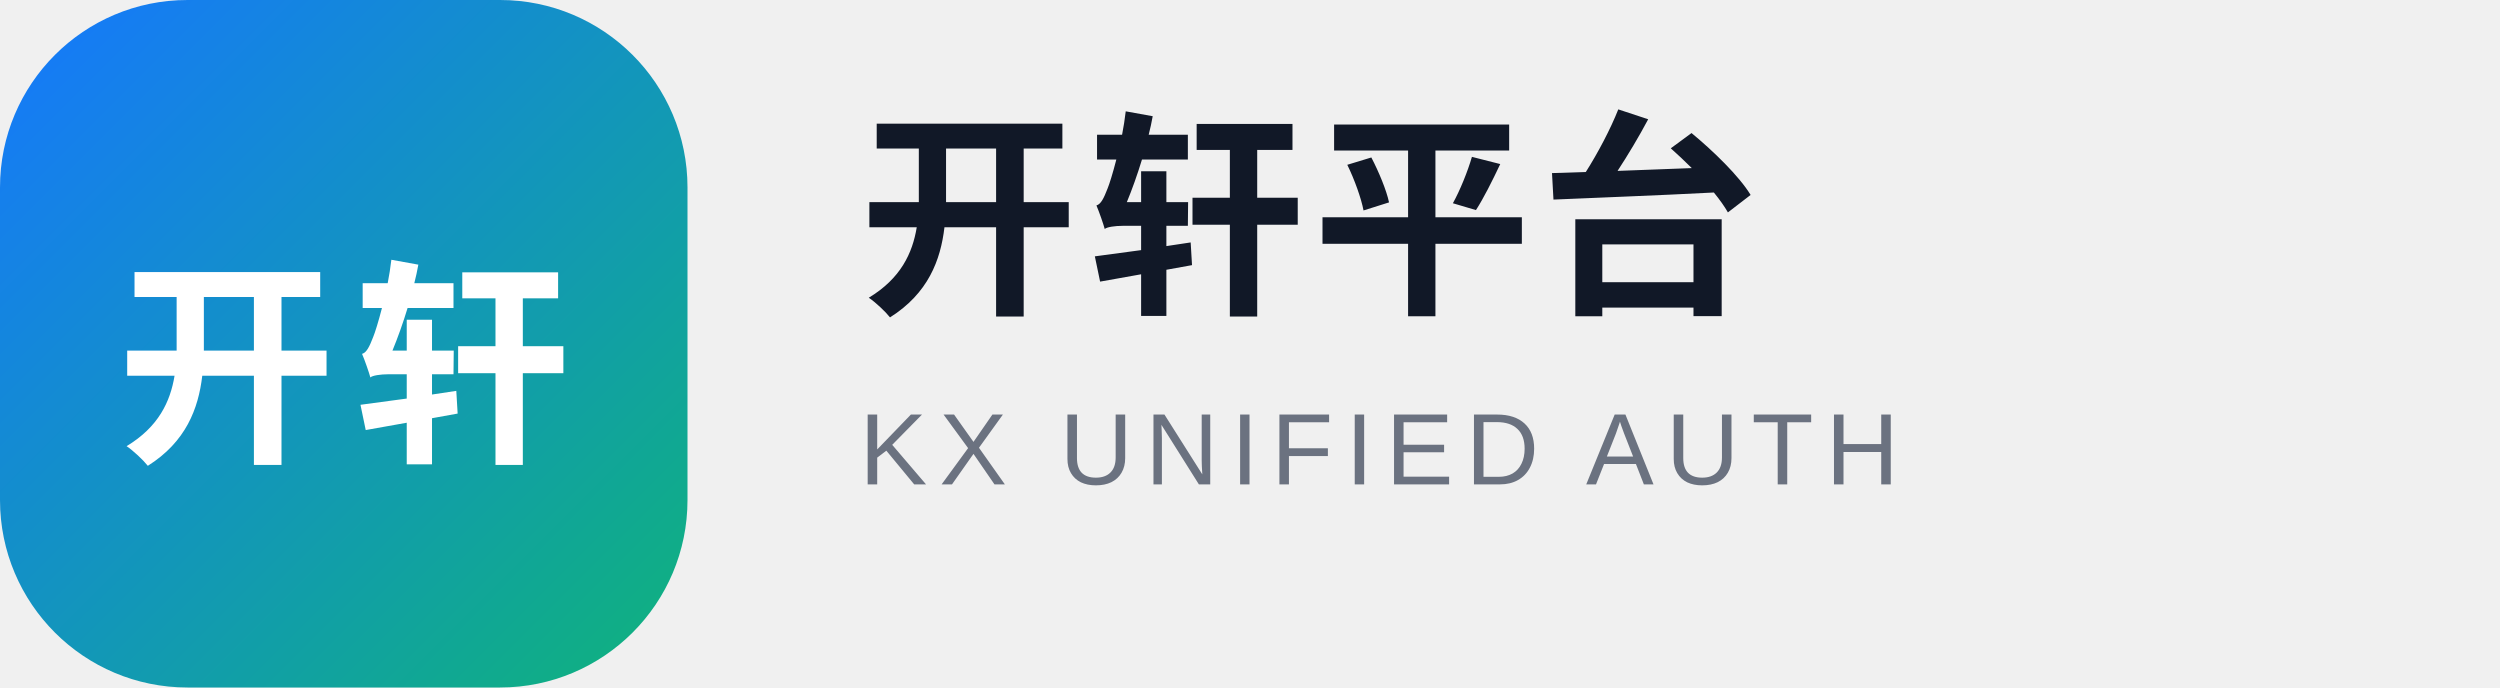
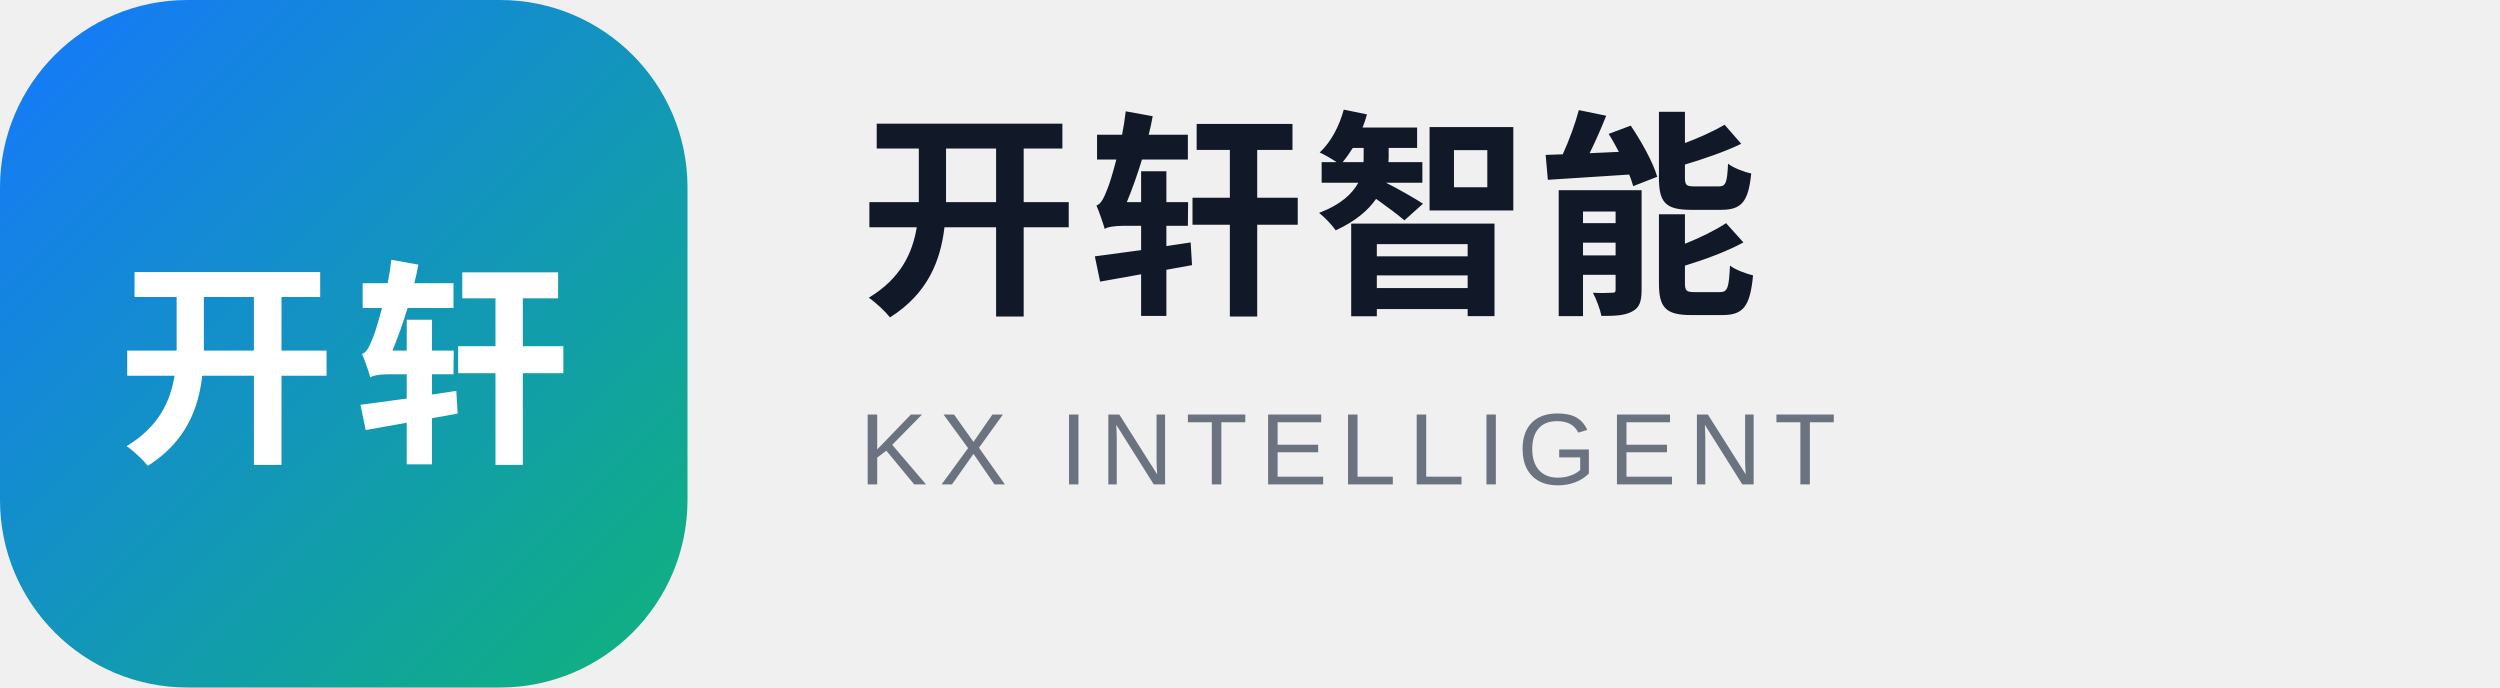
<svg xmlns="http://www.w3.org/2000/svg" width="320" height="88" viewBox="0 0 320 88" role="img" aria-labelledby="title desc">
  <defs>
    <linearGradient id="kxLightGradient" x1="0%" y1="0%" x2="100%" y2="100%">
      <stop offset="0%" stop-color="#1677ff" />
      <stop offset="100%" stop-color="#0fb37a" />
    </linearGradient>
  </defs>
  <rect x="0" y="0" width="88" height="88" rx="24" fill="url(#kxLightGradient)" />
  <text x="44" y="57" text-anchor="middle" font-family="'PingFang SC','Microsoft YaHei',sans-serif" font-size="28" font-weight="700" fill="#ffffff" letter-spacing="2">开轩</text>
-   <text x="110" y="38" font-family="'PingFang SC','Microsoft YaHei',sans-serif" font-size="28" font-weight="700" fill="#111827" letter-spacing="1">开轩平台</text>
-   <text x="110" y="62" font-family="'PingFang SC','Microsoft YaHei',Arial,sans-serif" font-size="13" fill="#6b7280" letter-spacing="0.12em">KX UNIFIED AUTH</text>
+   <text x="110" y="38" font-family="'PingFang SC','Microsoft YaHei',sans-serif" font-size="28" font-weight="700" fill="#111827" letter-spacing="1">开轩智能</text>
+   <text x="110" y="62" font-family="'PingFang SC','Microsoft YaHei',Arial,sans-serif" font-size="13" fill="#6b7280" letter-spacing="0.12em">KX INTELLIGENT</text>
</svg>
